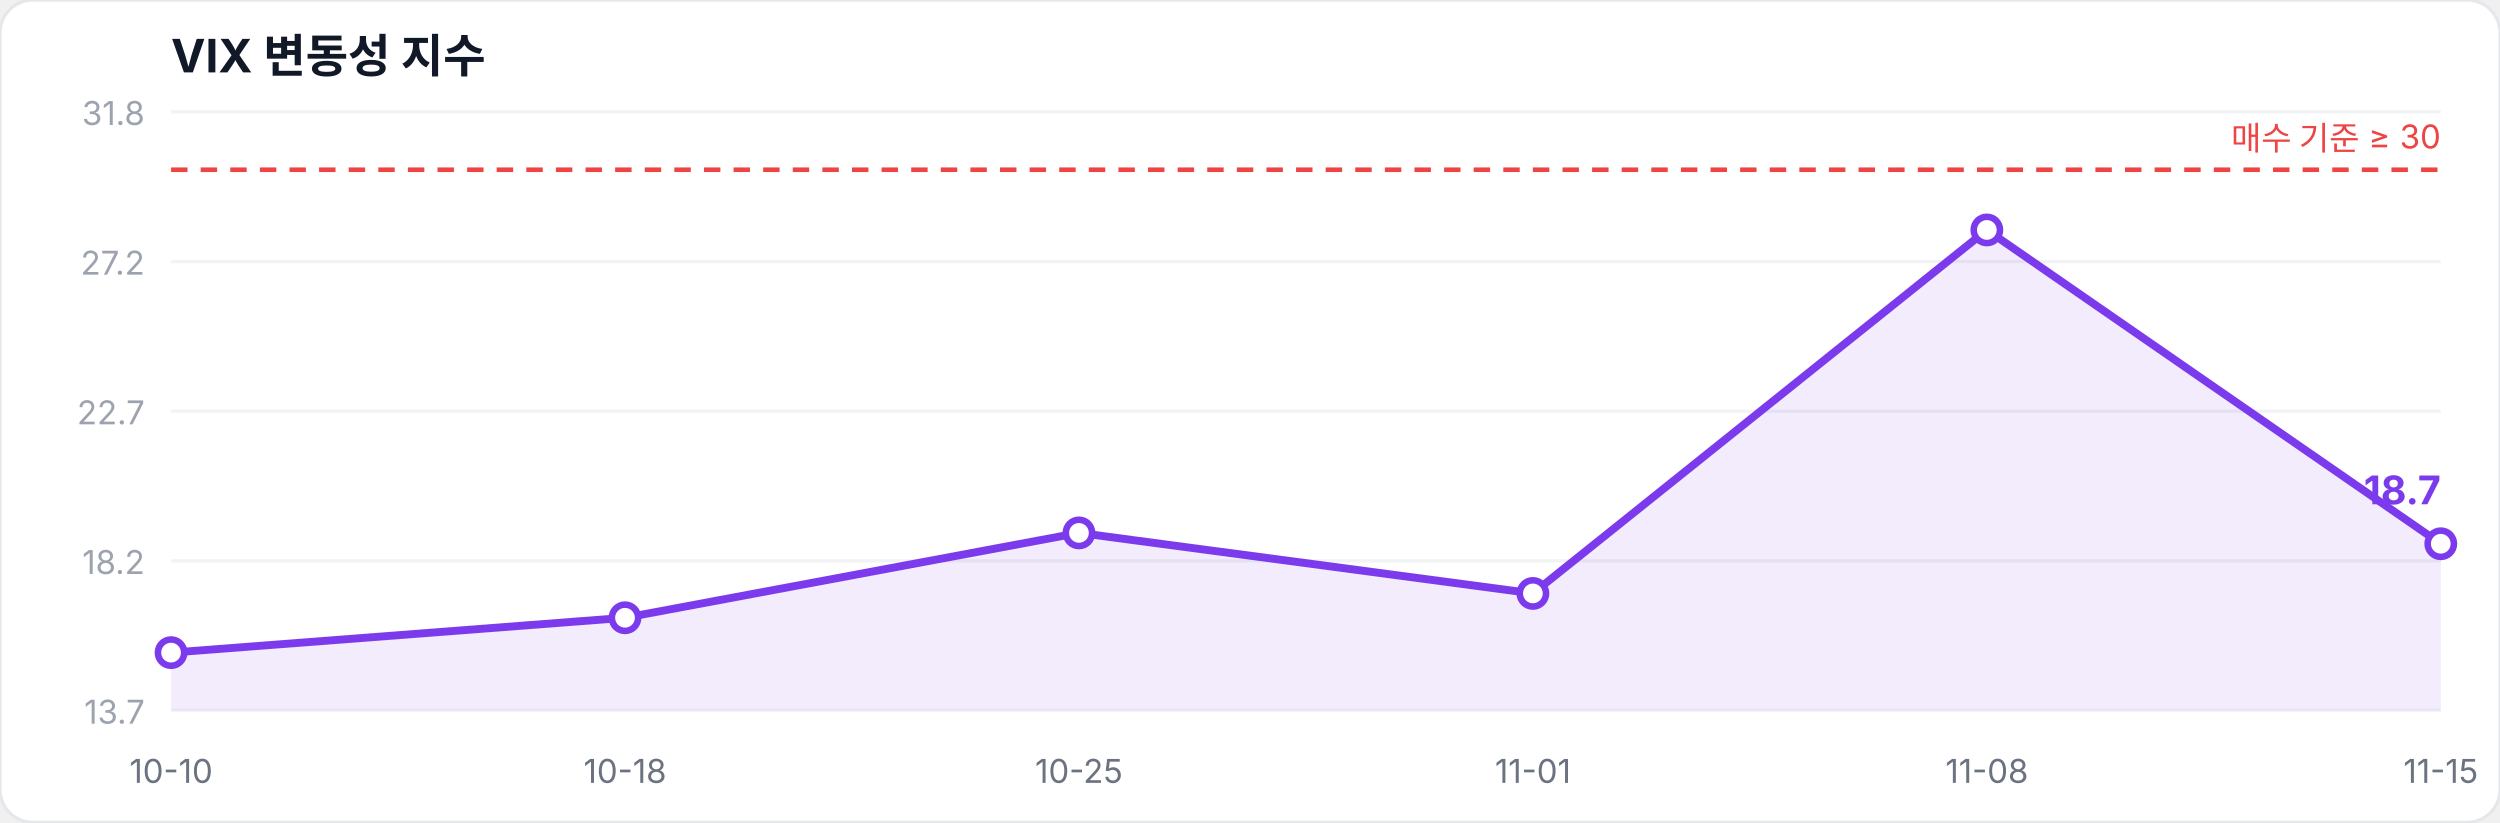
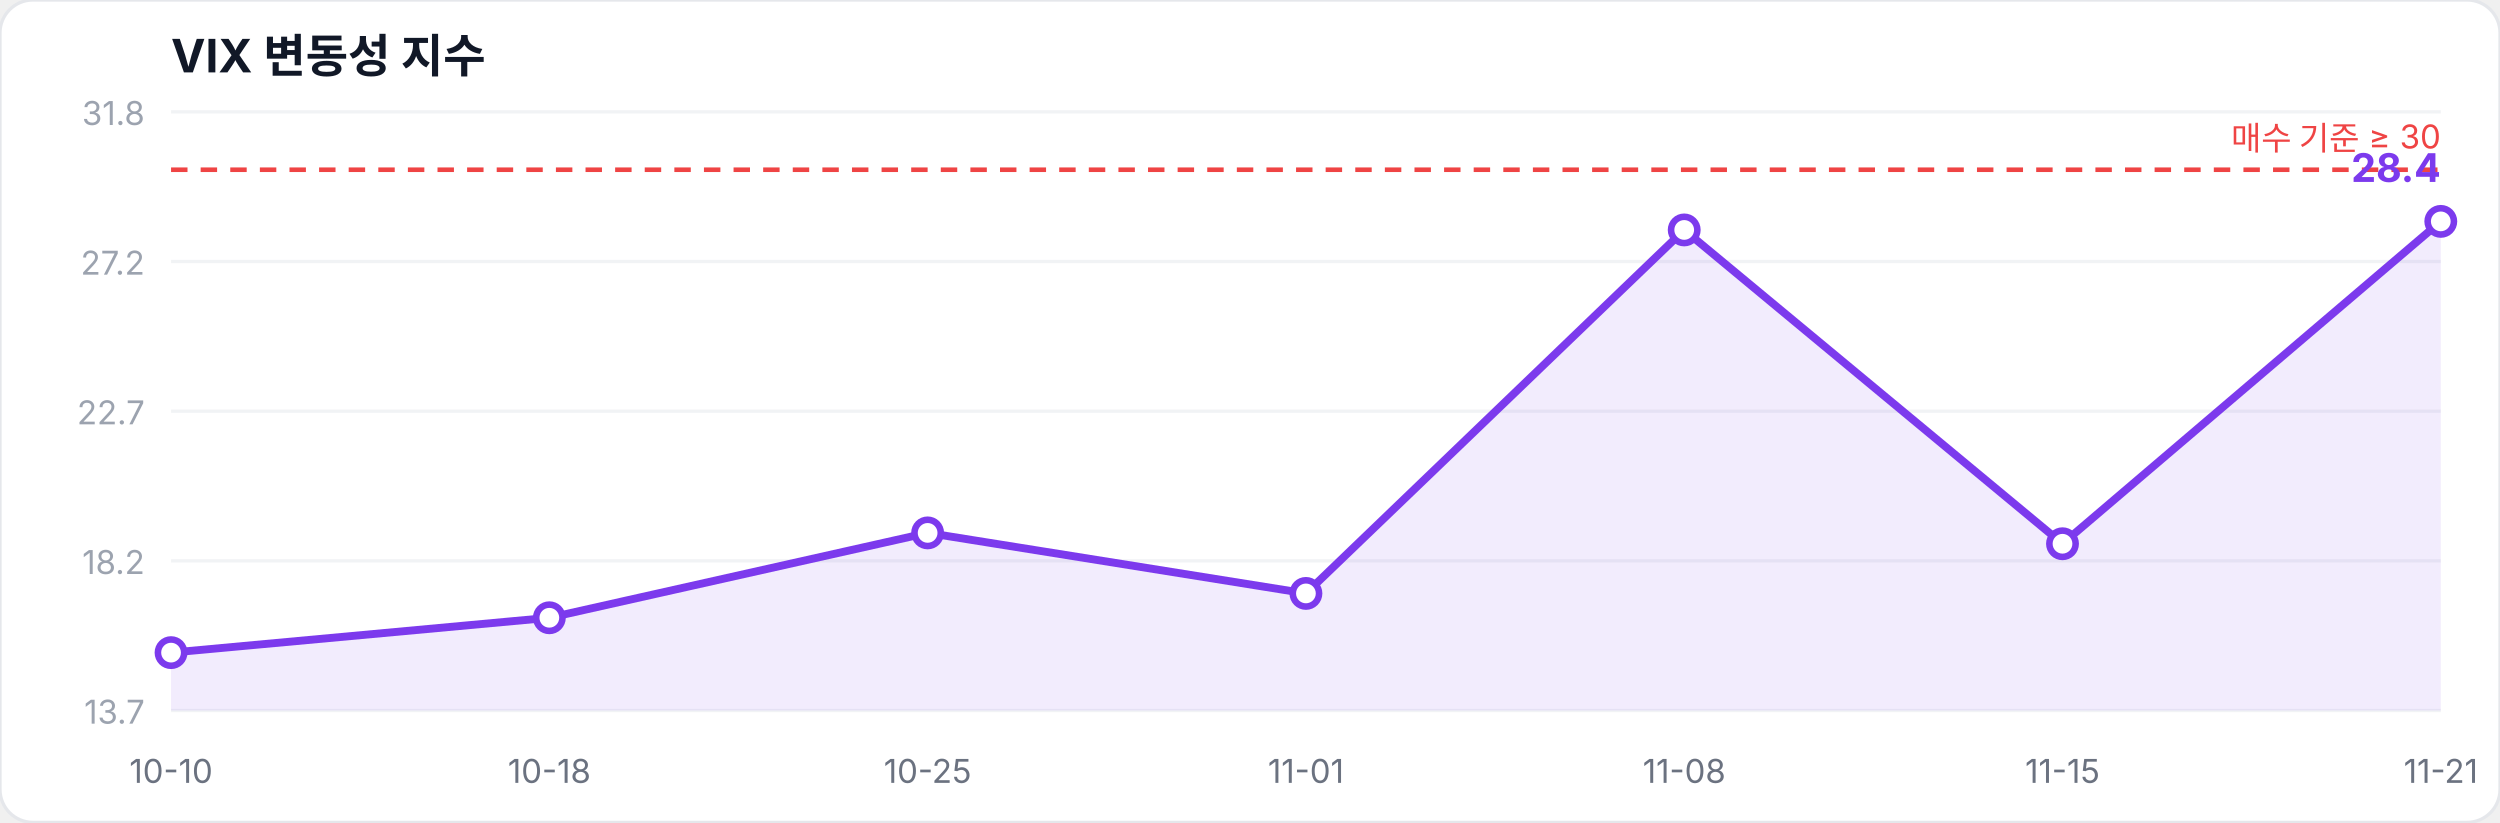
<svg xmlns="http://www.w3.org/2000/svg" viewBox="0 0 760 250" width="100%" role="img" aria-label="VIX 변동성 지수" style="max-width:100%;height:auto;font-family:-apple-system,BlinkMacSystemFont,'Segoe UI',sans-serif">
  <rect x="0" y="0" width="760" height="250" rx="10" fill="#ffffff" stroke="#e5e7eb" />
  <text x="52" y="22" font-size="14" font-weight="700" fill="#111827">VIX 변동성 지수</text>
  <line x1="52" y1="216.0" x2="742" y2="216.0" stroke="#f1f3f5" />
  <text x="44" y="220.0" font-size="10" fill="#9ca3af" text-anchor="end">13.7</text>
  <line x1="52" y1="170.5" x2="742" y2="170.5" stroke="#f1f3f5" />
  <text x="44" y="174.5" font-size="10" fill="#9ca3af" text-anchor="end">18.2</text>
  <line x1="52" y1="125.0" x2="742" y2="125.0" stroke="#f1f3f5" />
  <text x="44" y="129.0" font-size="10" fill="#9ca3af" text-anchor="end">22.7</text>
  <line x1="52" y1="79.5" x2="742" y2="79.5" stroke="#f1f3f5" />
  <text x="44" y="83.5" font-size="10" fill="#9ca3af" text-anchor="end">27.2</text>
  <line x1="52" y1="34.0" x2="742" y2="34.0" stroke="#f1f3f5" />
  <text x="44" y="38.0" font-size="10" fill="#9ca3af" text-anchor="end">31.8</text>
  <line x1="52" y1="51.6" x2="742" y2="51.6" stroke="#ef4444" stroke-width="1.4" stroke-dasharray="5 4" />
  <text x="742" y="45.6" font-size="10" fill="#ef4444" text-anchor="end">매수 기준 ≥ 30</text>
-   <path d="M 52.0 216.0 L 52.0 198.4 L 190.0 187.8 L 328.0 162.0 L 466.0 180.4 L 604.0 69.9 L 742.0 165.3 L 742.0 216.0 Z" fill="#7c3aed" opacity="0.10" />
-   <polyline points="52.0,198.4 190.0,187.8 328.0,162.0 466.0,180.4 604.0,69.9 742.0,165.3" fill="none" stroke="#7c3aed" stroke-width="2.4" stroke-linejoin="round" stroke-linecap="round" />
+   <path d="M 52.0 216.0 L 52.0 198.4 L 167.0 187.8 L 282.0 162.0 L 397.0 180.4 L 512.0 69.9 L 627.0 165.3 L 742.0 67.3 L 742.0 216.0 Z" fill="#7c3aed" opacity="0.10" />
+   <polyline points="52.0,198.4 167.0,187.8 282.0,162.0 397.0,180.4 512.0,69.9 627.0,165.3 742.0,67.3" fill="none" stroke="#7c3aed" stroke-width="2.4" stroke-linejoin="round" stroke-linecap="round" />
  <circle cx="52.0" cy="198.4" r="4" fill="#fff" stroke="#7c3aed" stroke-width="2" />
-   <circle cx="190.0" cy="187.8" r="4" fill="#fff" stroke="#7c3aed" stroke-width="2" />
-   <circle cx="328.0" cy="162.0" r="4" fill="#fff" stroke="#7c3aed" stroke-width="2" />
-   <circle cx="466.0" cy="180.4" r="4" fill="#fff" stroke="#7c3aed" stroke-width="2" />
-   <circle cx="604.0" cy="69.9" r="4" fill="#fff" stroke="#7c3aed" stroke-width="2" />
-   <circle cx="742.0" cy="165.3" r="4" fill="#fff" stroke="#7c3aed" stroke-width="2" />
-   <text x="742.0" y="153.3" font-size="12" font-weight="700" fill="#7c3aed" text-anchor="end">18.7</text>
+   <circle cx="167.0" cy="187.8" r="4" fill="#fff" stroke="#7c3aed" stroke-width="2" />
+   <circle cx="282.0" cy="162.0" r="4" fill="#fff" stroke="#7c3aed" stroke-width="2" />
+   <circle cx="397.0" cy="180.4" r="4" fill="#fff" stroke="#7c3aed" stroke-width="2" />
+   <circle cx="512.0" cy="69.9" r="4" fill="#fff" stroke="#7c3aed" stroke-width="2" />
+   <circle cx="627.0" cy="165.3" r="4" fill="#fff" stroke="#7c3aed" stroke-width="2" />
+   <circle cx="742.0" cy="67.3" r="4" fill="#fff" stroke="#7c3aed" stroke-width="2" />
+   <text x="742.0" y="55.3" font-size="12" font-weight="700" fill="#7c3aed" text-anchor="end">28.4</text>
  <text x="52.0" y="238" font-size="10" fill="#6b7280" text-anchor="middle">10-10</text>
-   <text x="190.0" y="238" font-size="10" fill="#6b7280" text-anchor="middle">10-18</text>
-   <text x="328.0" y="238" font-size="10" fill="#6b7280" text-anchor="middle">10-25</text>
-   <text x="466.0" y="238" font-size="10" fill="#6b7280" text-anchor="middle">11-01</text>
-   <text x="604.0" y="238" font-size="10" fill="#6b7280" text-anchor="middle">11-08</text>
-   <text x="742.0" y="238" font-size="10" fill="#6b7280" text-anchor="middle">11-15</text>
+   <text x="167.0" y="238" font-size="10" fill="#6b7280" text-anchor="middle">10-18</text>
+   <text x="282.0" y="238" font-size="10" fill="#6b7280" text-anchor="middle">10-25</text>
+   <text x="397.0" y="238" font-size="10" fill="#6b7280" text-anchor="middle">11-01</text>
+   <text x="512.0" y="238" font-size="10" fill="#6b7280" text-anchor="middle">11-08</text>
+   <text x="627.0" y="238" font-size="10" fill="#6b7280" text-anchor="middle">11-15</text>
+   <text x="742.0" y="238" font-size="10" fill="#6b7280" text-anchor="middle">11-21</text>
</svg>
